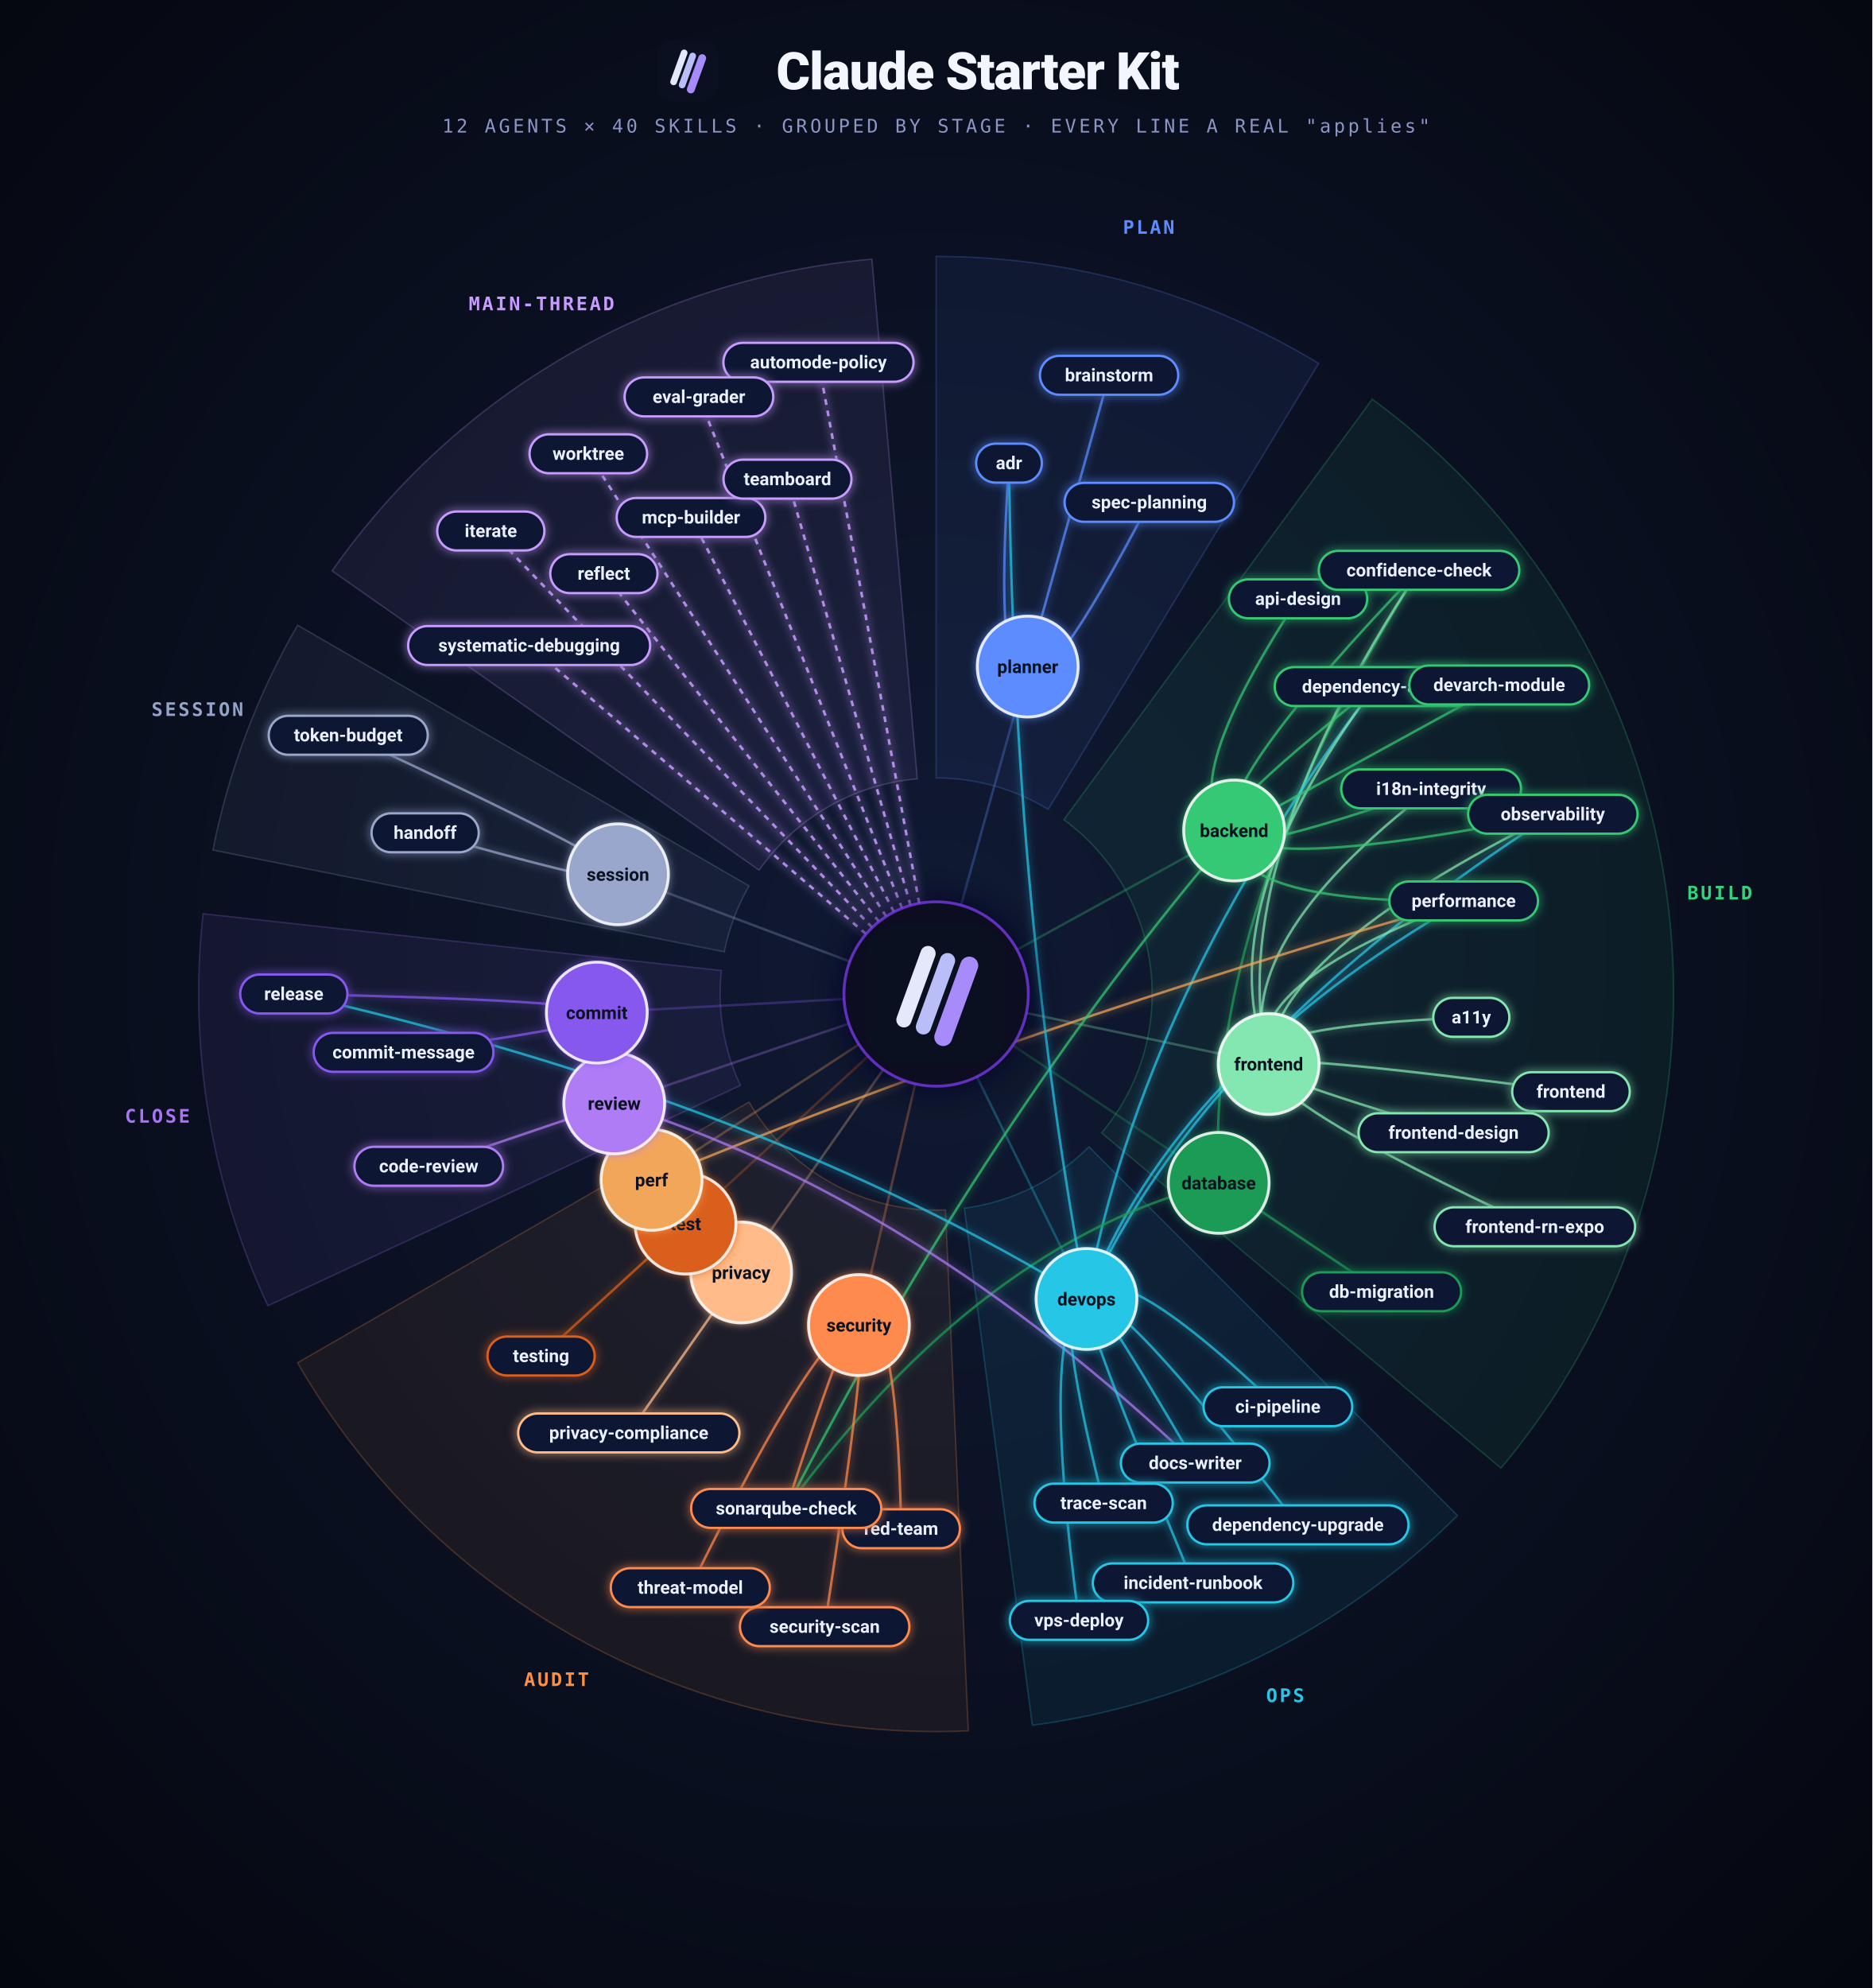
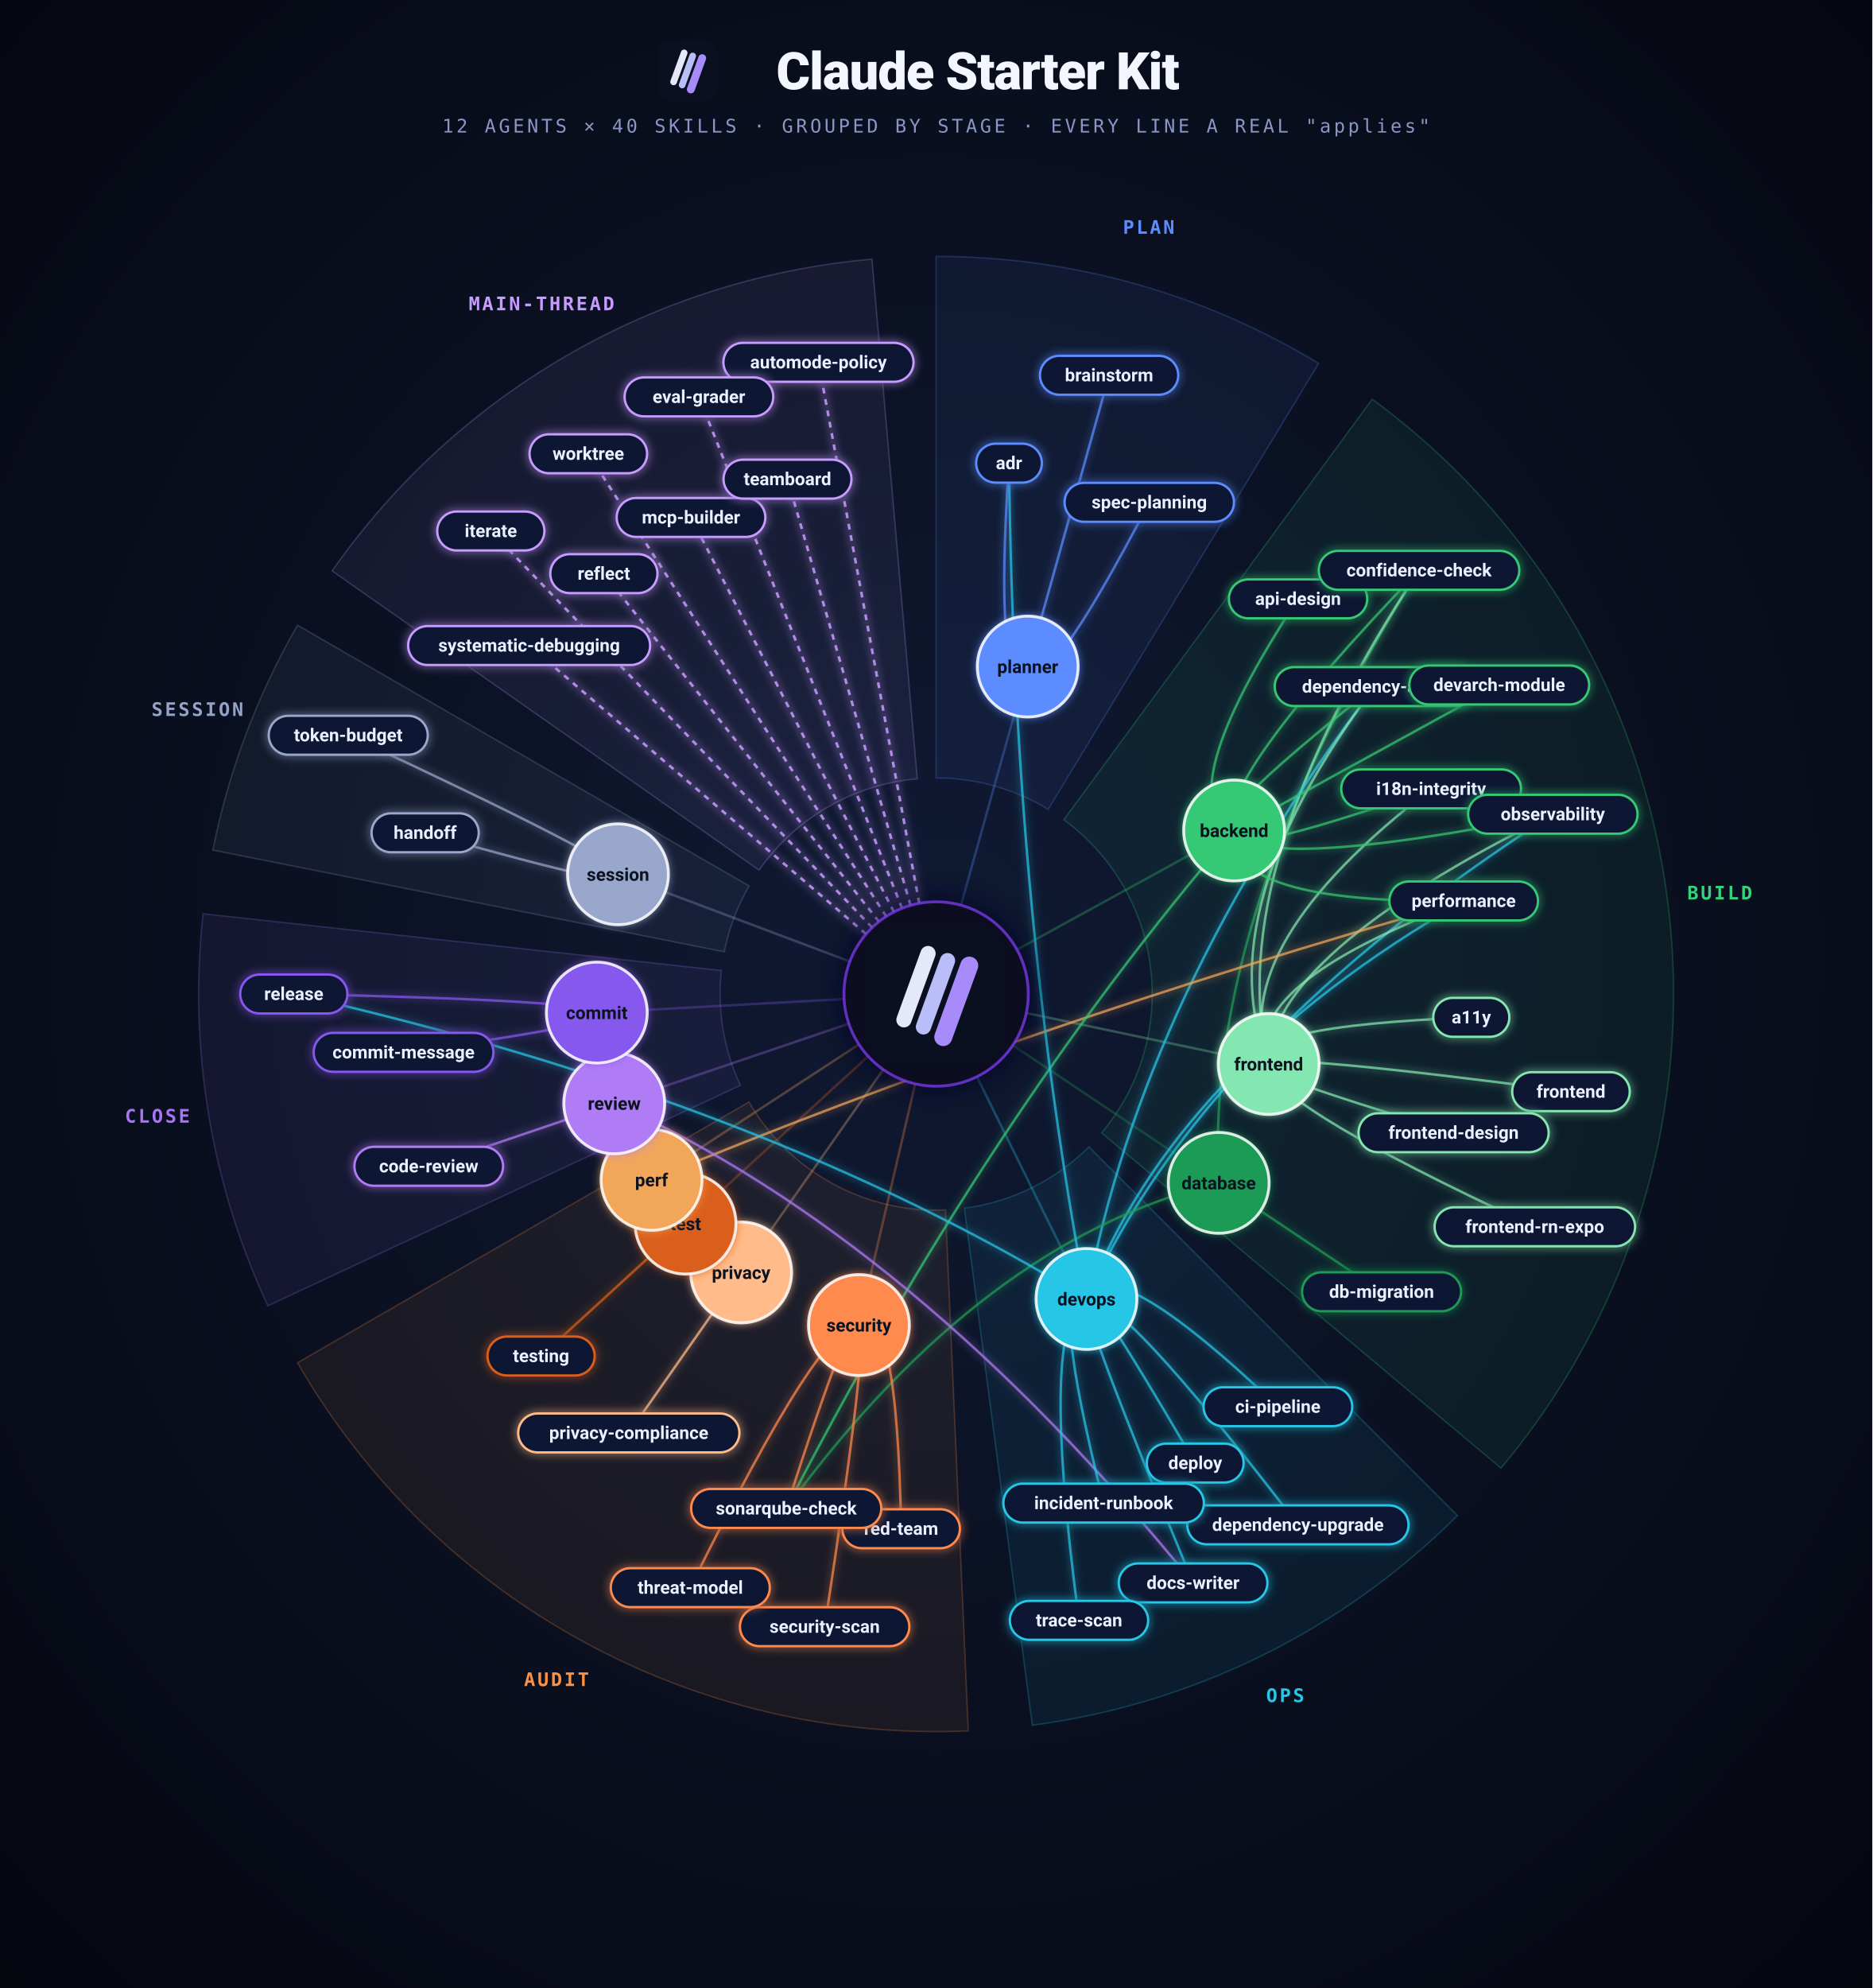
<svg xmlns="http://www.w3.org/2000/svg" viewBox="0 0 1300 1380" font-family="'Segoe UI',system-ui,-apple-system,Roboto,Helvetica,Arial,sans-serif" role="img" aria-label="Claude Starter Kit — agent/skill network">
  <defs>
    <radialGradient id="bg" cx="50%" cy="48%" r="72%">
      <stop offset="0" stop-color="#101a34" />
      <stop offset="1" stop-color="#05070f" />
    </radialGradient>
    <filter id="glow" x="-60%" y="-60%" width="220%" height="220%">
      <feGaussianBlur stdDeviation="3.2" result="b" />
      <feMerge>
        <feMergeNode in="b" />
        <feMergeNode in="SourceGraphic" />
      </feMerge>
    </filter>
    <filter id="eglow" x="-30%" y="-30%" width="160%" height="160%">
      <feGaussianBlur stdDeviation="2.4" />
    </filter>
    <filter id="corehalo" x="-90%" y="-90%" width="280%" height="280%">
      <feGaussianBlur stdDeviation="13" result="b" />
      <feMerge>
        <feMergeNode in="b" />
        <feMergeNode in="SourceGraphic" />
      </feMerge>
    </filter>
  </defs>
  <rect width="1300" height="1380" fill="url(#bg)" />
  <g transform="translate(456.5,28.0) scale(0.21)" aria-hidden="true">
    <rect width="200" height="200" rx="46" fill="#0B1020" />
    <g transform="rotate(20 100 100)">
      <rect x="58" y="38" width="22" height="124" rx="11" fill="#E5E7FB" />
      <rect x="88" y="38" width="22" height="124" rx="11" fill="#B9BEF9" />
      <rect x="118" y="32" width="26" height="136" rx="13" fill="#A78BFA" />
    </g>
  </g>
  <text x="679.0" y="62" text-anchor="middle" font-size="36" font-weight="800" fill="#f3f5ff" letter-spacing="-0.6">Claude Starter Kit</text>
  <text x="650" y="92" text-anchor="middle" font-size="13" fill="#8b96c6" font-family="ui-monospace,Menlo,monospace" letter-spacing="2">12 AGENTS × 40 SKILLS · GROUPED BY STAGE · EVERY LINE A REAL "applies"</text>
  <path d="M650.0,178.0 A512,512 0 0 1 915.6,252.3 L727.8,561.8 A150,150 0 0 0 650.0,540.0 Z" fill="#5b8cff" fill-opacity="0.07" stroke="#5b8cff" stroke-opacity="0.22" stroke-width="1" />
  <text x="797.6" y="162.3" text-anchor="middle" font-size="13" font-weight="800" fill="#5b8cff" font-family="ui-monospace,Menlo,monospace" letter-spacing="1.5">PLAN</text>
  <path d="M952.8,277.1 A512,512 0 0 1 1042.2,1019.1 L764.9,786.4 A150,150 0 0 0 738.7,569.0 Z" fill="#34d17f" fill-opacity="0.07" stroke="#34d17f" stroke-opacity="0.22" stroke-width="1" />
  <text x="1194.1" y="624.4" text-anchor="middle" font-size="13" font-weight="800" fill="#34d17f" font-family="ui-monospace,Menlo,monospace" letter-spacing="1.5">BUILD</text>
  <path d="M1012.0,1052.0 A512,512 0 0 1 716.8,1197.6 L669.6,838.7 A150,150 0 0 0 756.1,796.1 Z" fill="#26c6e6" fill-opacity="0.07" stroke="#26c6e6" stroke-opacity="0.22" stroke-width="1" />
  <text x="892.4" y="1181.5" text-anchor="middle" font-size="13" font-weight="800" fill="#26c6e6" font-family="ui-monospace,Menlo,monospace" letter-spacing="1.5">OPS</text>
  <path d="M672.3,1201.5 A512,512 0 0 1 206.6,946.0 L520.1,765.0 A150,150 0 0 0 656.5,839.9 Z" fill="#ff9040" fill-opacity="0.07" stroke="#ff9040" stroke-opacity="0.22" stroke-width="1" />
  <text x="386.4" y="1170.4" text-anchor="middle" font-size="13" font-weight="800" fill="#ff9040" font-family="ui-monospace,Menlo,monospace" letter-spacing="1.5">AUDIT</text>
  <path d="M186.0,906.4 A512,512 0 0 1 141.0,634.3 L500.9,673.7 A150,150 0 0 0 514.1,753.4 Z" fill="#a874f5" fill-opacity="0.07" stroke="#a874f5" stroke-opacity="0.22" stroke-width="1" />
  <text x="109.3" y="779.3" text-anchor="middle" font-size="13" font-weight="800" fill="#a874f5" font-family="ui-monospace,Menlo,monospace" letter-spacing="1.5">CLOSE</text>
  <path d="M147.8,590.1 A512,512 0 0 1 206.6,434.0 L520.1,615.0 A150,150 0 0 0 502.9,660.7 Z" fill="#94a3c8" fill-opacity="0.07" stroke="#94a3c8" stroke-opacity="0.22" stroke-width="1" />
  <text x="137.1" y="497.0" text-anchor="middle" font-size="13" font-weight="800" fill="#94a3c8" font-family="ui-monospace,Menlo,monospace" letter-spacing="1.5">SESSION</text>
  <path d="M230.6,396.3 A512,512 0 0 1 605.4,179.9 L636.9,540.6 A150,150 0 0 0 527.1,604.0 Z" fill="#c79bff" fill-opacity="0.07" stroke="#c79bff" stroke-opacity="0.22" stroke-width="1" />
  <text x="376.0" y="215.4" text-anchor="middle" font-size="13" font-weight="800" fill="#c79bff" font-family="ui-monospace,Menlo,monospace" letter-spacing="1.5">MAIN-THREAD</text>
  <line x1="650" y1="690" x2="713.6" y2="462.7" stroke="#5b8cff" stroke-opacity="0.30" stroke-width="1.7" />
  <line x1="650" y1="690" x2="856.9" y2="576.5" stroke="#35c874" stroke-opacity="0.30" stroke-width="1.7" />
  <line x1="650" y1="690" x2="880.9" y2="738.6" stroke="#84e6b0" stroke-opacity="0.30" stroke-width="1.7" />
  <line x1="650" y1="690" x2="846.2" y2="821.1" stroke="#1e9b57" stroke-opacity="0.30" stroke-width="1.7" />
  <line x1="650" y1="690" x2="754.4" y2="901.7" stroke="#26c6e6" stroke-opacity="0.30" stroke-width="1.7" />
  <line x1="650" y1="690" x2="596.4" y2="919.8" stroke="#ff8a4d" stroke-opacity="0.30" stroke-width="1.7" />
  <line x1="650" y1="690" x2="514.6" y2="883.3" stroke="#ffbc8a" stroke-opacity="0.30" stroke-width="1.7" />
  <line x1="650" y1="690" x2="476.0" y2="849.4" stroke="#db5f1c" stroke-opacity="0.30" stroke-width="1.7" />
  <line x1="650" y1="690" x2="452.4" y2="819.0" stroke="#f2a65a" stroke-opacity="0.30" stroke-width="1.7" />
  <line x1="650" y1="690" x2="426.5" y2="765.9" stroke="#b07cf6" stroke-opacity="0.30" stroke-width="1.7" />
  <line x1="650" y1="690" x2="414.4" y2="702.9" stroke="#8659ee" stroke-opacity="0.30" stroke-width="1.7" />
  <line x1="650" y1="690" x2="429.1" y2="606.9" stroke="#9aa7cc" stroke-opacity="0.30" stroke-width="1.7" />
  <path d="M856.9,576.5 Q810.4,554.3 901.3,415.7" fill="none" stroke="#35c874" stroke-opacity="0.20" stroke-width="5" filter="url(#eglow)" />
  <path d="M856.9,576.5 Q810.4,554.3 901.3,415.7" fill="none" stroke="#35c874" stroke-opacity="0.72" stroke-width="1.7" />
  <path d="M856.9,576.5 Q839.8,547.3 985.3,395.9" fill="none" stroke="#35c874" stroke-opacity="0.20" stroke-width="5" filter="url(#eglow)" />
  <path d="M856.9,576.5 Q839.8,547.3 985.3,395.9" fill="none" stroke="#35c874" stroke-opacity="0.72" stroke-width="1.7" />
  <path d="M846.2,821.1 Q836.0,633.0 985.3,395.9" fill="none" stroke="#1e9b57" stroke-opacity="0.20" stroke-width="5" filter="url(#eglow)" />
  <path d="M846.2,821.1 Q836.0,633.0 985.3,395.9" fill="none" stroke="#1e9b57" stroke-opacity="0.72" stroke-width="1.7" />
  <path d="M880.9,738.6 Q848.2,604.1 985.3,395.9" fill="none" stroke="#84e6b0" stroke-opacity="0.20" stroke-width="5" filter="url(#eglow)" />
  <path d="M880.9,738.6 Q848.2,604.1 985.3,395.9" fill="none" stroke="#84e6b0" stroke-opacity="0.72" stroke-width="1.7" />
  <path d="M856.9,576.5 Q829.1,575.6 954.7,476.6" fill="none" stroke="#35c874" stroke-opacity="0.20" stroke-width="5" filter="url(#eglow)" />
  <path d="M856.9,576.5 Q829.1,575.6 954.7,476.6" fill="none" stroke="#35c874" stroke-opacity="0.72" stroke-width="1.7" />
  <path d="M754.4,901.7 Q793.2,689.4 954.7,476.6" fill="none" stroke="#26c6e6" stroke-opacity="0.20" stroke-width="5" filter="url(#eglow)" />
  <path d="M754.4,901.7 Q793.2,689.4 954.7,476.6" fill="none" stroke="#26c6e6" stroke-opacity="0.72" stroke-width="1.7" />
  <path d="M880.9,738.6 Q837.5,632.3 954.7,476.6" fill="none" stroke="#84e6b0" stroke-opacity="0.20" stroke-width="5" filter="url(#eglow)" />
  <path d="M880.9,738.6 Q837.5,632.3 954.7,476.6" fill="none" stroke="#84e6b0" stroke-opacity="0.72" stroke-width="1.7" />
  <path d="M856.9,576.5 Q859.3,575.2 1041.0,475.5" fill="none" stroke="#35c874" stroke-opacity="0.20" stroke-width="5" filter="url(#eglow)" />
  <path d="M856.9,576.5 Q859.3,575.2 1041.0,475.5" fill="none" stroke="#35c874" stroke-opacity="0.72" stroke-width="1.7" />
  <path d="M856.9,576.5 Q842.7,600.4 993.7,547.6" fill="none" stroke="#35c874" stroke-opacity="0.20" stroke-width="5" filter="url(#eglow)" />
  <path d="M856.9,576.5 Q842.7,600.4 993.7,547.6" fill="none" stroke="#35c874" stroke-opacity="0.72" stroke-width="1.7" />
  <path d="M880.9,738.6 Q851.1,657.2 993.7,547.6" fill="none" stroke="#84e6b0" stroke-opacity="0.20" stroke-width="5" filter="url(#eglow)" />
  <path d="M880.9,738.6 Q851.1,657.2 993.7,547.6" fill="none" stroke="#84e6b0" stroke-opacity="0.72" stroke-width="1.7" />
  <path d="M856.9,576.5 Q872.3,606.6 1078.2,565.2" fill="none" stroke="#35c874" stroke-opacity="0.20" stroke-width="5" filter="url(#eglow)" />
  <path d="M856.9,576.5 Q872.3,606.6 1078.2,565.2" fill="none" stroke="#35c874" stroke-opacity="0.72" stroke-width="1.7" />
  <path d="M754.4,901.7 Q836.4,720.4 1078.2,565.2" fill="none" stroke="#26c6e6" stroke-opacity="0.20" stroke-width="5" filter="url(#eglow)" />
  <path d="M754.4,901.7 Q836.4,720.4 1078.2,565.2" fill="none" stroke="#26c6e6" stroke-opacity="0.72" stroke-width="1.7" />
  <path d="M880.9,738.6 Q880.7,663.3 1078.2,565.2" fill="none" stroke="#84e6b0" stroke-opacity="0.20" stroke-width="5" filter="url(#eglow)" />
  <path d="M880.9,738.6 Q880.7,663.3 1078.2,565.2" fill="none" stroke="#84e6b0" stroke-opacity="0.72" stroke-width="1.7" />
  <path d="M856.9,576.5 Q850.6,627.7 1016.3,625.4" fill="none" stroke="#35c874" stroke-opacity="0.20" stroke-width="5" filter="url(#eglow)" />
  <path d="M856.9,576.5 Q850.6,627.7 1016.3,625.4" fill="none" stroke="#35c874" stroke-opacity="0.72" stroke-width="1.7" />
  <path d="M754.4,901.7 Q814.8,741.5 1016.3,625.4" fill="none" stroke="#26c6e6" stroke-opacity="0.20" stroke-width="5" filter="url(#eglow)" />
  <path d="M754.4,901.7 Q814.8,741.5 1016.3,625.4" fill="none" stroke="#26c6e6" stroke-opacity="0.72" stroke-width="1.7" />
  <path d="M880.9,738.6 Q859.1,684.4 1016.3,625.4" fill="none" stroke="#84e6b0" stroke-opacity="0.20" stroke-width="5" filter="url(#eglow)" />
  <path d="M880.9,738.6 Q859.1,684.4 1016.3,625.4" fill="none" stroke="#84e6b0" stroke-opacity="0.72" stroke-width="1.7" />
  <path d="M452.4,819.0 Q709.0,712.5 1016.3,625.4" fill="none" stroke="#f2a65a" stroke-opacity="0.20" stroke-width="5" filter="url(#eglow)" />
  <path d="M452.4,819.0 Q709.0,712.5 1016.3,625.4" fill="none" stroke="#f2a65a" stroke-opacity="0.72" stroke-width="1.7" />
  <path d="M856.9,576.5 Q686.0,775.3 545.9,1047.1" fill="none" stroke="#35c874" stroke-opacity="0.20" stroke-width="5" filter="url(#eglow)" />
  <path d="M856.9,576.5 Q686.0,775.3 545.9,1047.1" fill="none" stroke="#35c874" stroke-opacity="0.72" stroke-width="1.7" />
  <path d="M846.2,821.1 Q682.2,860.9 545.9,1047.1" fill="none" stroke="#1e9b57" stroke-opacity="0.20" stroke-width="5" filter="url(#eglow)" />
  <path d="M846.2,821.1 Q682.2,860.9 545.9,1047.1" fill="none" stroke="#1e9b57" stroke-opacity="0.72" stroke-width="1.7" />
  <path d="M596.4,919.8 Q594.8,895.4 545.9,1047.1" fill="none" stroke="#ff8a4d" stroke-opacity="0.20" stroke-width="5" filter="url(#eglow)" />
  <path d="M596.4,919.8 Q594.8,895.4 545.9,1047.1" fill="none" stroke="#ff8a4d" stroke-opacity="0.72" stroke-width="1.7" />
  <path d="M414.4,702.9 Q438.1,708.7 280.2,730.5" fill="none" stroke="#8659ee" stroke-opacity="0.20" stroke-width="5" filter="url(#eglow)" />
  <path d="M414.4,702.9 Q438.1,708.7 280.2,730.5" fill="none" stroke="#8659ee" stroke-opacity="0.72" stroke-width="1.7" />
  <path d="M414.4,702.9 Q411.4,694.5 204.0,690.0" fill="none" stroke="#8659ee" stroke-opacity="0.20" stroke-width="5" filter="url(#eglow)" />
  <path d="M414.4,702.9 Q411.4,694.5 204.0,690.0" fill="none" stroke="#8659ee" stroke-opacity="0.72" stroke-width="1.7" />
  <path d="M754.4,901.7 Q530.4,764.1 204.0,690.0" fill="none" stroke="#26c6e6" stroke-opacity="0.20" stroke-width="5" filter="url(#eglow)" />
  <path d="M754.4,901.7 Q530.4,764.1 204.0,690.0" fill="none" stroke="#26c6e6" stroke-opacity="0.72" stroke-width="1.7" />
  <path d="M846.2,821.1 Q826.9,808.2 959.3,896.7" fill="none" stroke="#1e9b57" stroke-opacity="0.20" stroke-width="5" filter="url(#eglow)" />
  <path d="M846.2,821.1 Q826.9,808.2 959.3,896.7" fill="none" stroke="#1e9b57" stroke-opacity="0.72" stroke-width="1.7" />
  <path d="M754.4,901.7 Q704.2,635.1 700.6,321.5" fill="none" stroke="#26c6e6" stroke-opacity="0.20" stroke-width="5" filter="url(#eglow)" />
  <path d="M754.4,901.7 Q704.2,635.1 700.6,321.5" fill="none" stroke="#26c6e6" stroke-opacity="0.72" stroke-width="1.7" />
  <path d="M713.6,462.7 Q689.9,481.5 700.6,321.5" fill="none" stroke="#5b8cff" stroke-opacity="0.20" stroke-width="5" filter="url(#eglow)" />
  <path d="M713.6,462.7 Q689.9,481.5 700.6,321.5" fill="none" stroke="#5b8cff" stroke-opacity="0.72" stroke-width="1.7" />
  <path d="M754.4,901.7 Q769.6,864.3 887.3,976.5" fill="none" stroke="#26c6e6" stroke-opacity="0.20" stroke-width="5" filter="url(#eglow)" />
  <path d="M754.4,901.7 Q769.6,864.3 887.3,976.5" fill="none" stroke="#26c6e6" stroke-opacity="0.72" stroke-width="1.7" />
  <path d="M754.4,901.7 Q774.5,893.1 901.2,1058.5" fill="none" stroke="#26c6e6" stroke-opacity="0.20" stroke-width="5" filter="url(#eglow)" />
  <path d="M754.4,901.7 Q774.5,893.1 901.2,1058.5" fill="none" stroke="#26c6e6" stroke-opacity="0.72" stroke-width="1.7" />
-   <path d="M754.4,901.7 Q749.5,878.0 829.9,1015.6" fill="none" stroke="#26c6e6" stroke-opacity="0.20" stroke-width="5" filter="url(#eglow)" />
-   <path d="M754.4,901.7 Q749.5,878.0 829.9,1015.6" fill="none" stroke="#26c6e6" stroke-opacity="0.72" stroke-width="1.7" />
-   <path d="M426.5,765.9 Q634.8,830.5 829.9,1015.6" fill="none" stroke="#b07cf6" stroke-opacity="0.20" stroke-width="5" filter="url(#eglow)" />
-   <path d="M426.5,765.9 Q634.8,830.5 829.9,1015.6" fill="none" stroke="#b07cf6" stroke-opacity="0.72" stroke-width="1.7" />
  <path d="M754.4,901.7 Q749.0,907.2 828.4,1098.8" fill="none" stroke="#26c6e6" stroke-opacity="0.20" stroke-width="5" filter="url(#eglow)" />
  <path d="M754.4,901.7 Q749.0,907.2 828.4,1098.8" fill="none" stroke="#26c6e6" stroke-opacity="0.72" stroke-width="1.7" />
+   <path d="M426.5,765.9 Q634.2,859.6 828.4,1098.8" fill="none" stroke="#b07cf6" stroke-opacity="0.20" stroke-width="5" filter="url(#eglow)" />
+   <path d="M426.5,765.9 Q634.2,859.6 828.4,1098.8" fill="none" stroke="#b07cf6" stroke-opacity="0.72" stroke-width="1.7" />
  <path d="M754.4,901.7 Q727.2,887.8 766.3,1043.4" fill="none" stroke="#26c6e6" stroke-opacity="0.20" stroke-width="5" filter="url(#eglow)" />
  <path d="M754.4,901.7 Q727.2,887.8 766.3,1043.4" fill="none" stroke="#26c6e6" stroke-opacity="0.72" stroke-width="1.7" />
  <path d="M754.4,901.7 Q721.3,916.3 749.2,1124.8" fill="none" stroke="#26c6e6" stroke-opacity="0.20" stroke-width="5" filter="url(#eglow)" />
  <path d="M754.4,901.7 Q721.3,916.3 749.2,1124.8" fill="none" stroke="#26c6e6" stroke-opacity="0.72" stroke-width="1.7" />
+   <path d="M754.4,901.7 Q749.5,878.0 829.9,1015.6" fill="none" stroke="#26c6e6" stroke-opacity="0.20" stroke-width="5" filter="url(#eglow)" />
+   <path d="M754.4,901.7 Q749.5,878.0 829.9,1015.6" fill="none" stroke="#26c6e6" stroke-opacity="0.72" stroke-width="1.7" />
  <path d="M880.9,738.6 Q860.9,712.7 1021.6,706.2" fill="none" stroke="#84e6b0" stroke-opacity="0.20" stroke-width="5" filter="url(#eglow)" />
  <path d="M880.9,738.6 Q860.9,712.7 1021.6,706.2" fill="none" stroke="#84e6b0" stroke-opacity="0.72" stroke-width="1.7" />
  <path d="M880.9,738.6 Q885.1,730.7 1090.8,757.8" fill="none" stroke="#84e6b0" stroke-opacity="0.20" stroke-width="5" filter="url(#eglow)" />
  <path d="M880.9,738.6 Q885.1,730.7 1090.8,757.8" fill="none" stroke="#84e6b0" stroke-opacity="0.72" stroke-width="1.7" />
  <path d="M880.9,738.6 Q856.6,740.7 1009.3,786.3" fill="none" stroke="#84e6b0" stroke-opacity="0.20" stroke-width="5" filter="url(#eglow)" />
  <path d="M880.9,738.6 Q856.6,740.7 1009.3,786.3" fill="none" stroke="#84e6b0" stroke-opacity="0.72" stroke-width="1.7" />
  <path d="M880.9,738.6 Q876.3,763.6 1065.7,851.6" fill="none" stroke="#84e6b0" stroke-opacity="0.20" stroke-width="5" filter="url(#eglow)" />
  <path d="M880.9,738.6 Q876.3,763.6 1065.7,851.6" fill="none" stroke="#84e6b0" stroke-opacity="0.72" stroke-width="1.7" />
  <path d="M713.6,462.7 Q714.3,460.1 770.1,260.5" fill="none" stroke="#5b8cff" stroke-opacity="0.20" stroke-width="5" filter="url(#eglow)" />
  <path d="M713.6,462.7 Q714.3,460.1 770.1,260.5" fill="none" stroke="#5b8cff" stroke-opacity="0.72" stroke-width="1.7" />
  <path d="M713.6,462.7 Q724.0,491.0 798.0,348.7" fill="none" stroke="#5b8cff" stroke-opacity="0.20" stroke-width="5" filter="url(#eglow)" />
  <path d="M713.6,462.7 Q724.0,491.0 798.0,348.7" fill="none" stroke="#5b8cff" stroke-opacity="0.72" stroke-width="1.7" />
  <path d="M514.6,883.3 Q527.9,864.3 436.6,994.7" fill="none" stroke="#ffbc8a" stroke-opacity="0.20" stroke-width="5" filter="url(#eglow)" />
  <path d="M514.6,883.3 Q527.9,864.3 436.6,994.7" fill="none" stroke="#ffbc8a" stroke-opacity="0.72" stroke-width="1.7" />
  <path d="M426.5,765.9 Q448.5,758.4 297.7,809.6" fill="none" stroke="#b07cf6" stroke-opacity="0.20" stroke-width="5" filter="url(#eglow)" />
  <path d="M426.5,765.9 Q448.5,758.4 297.7,809.6" fill="none" stroke="#b07cf6" stroke-opacity="0.72" stroke-width="1.7" />
  <path d="M596.4,919.8 Q622.7,900.4 625.7,1061.2" fill="none" stroke="#ff8a4d" stroke-opacity="0.20" stroke-width="5" filter="url(#eglow)" />
  <path d="M596.4,919.8 Q622.7,900.4 625.7,1061.2" fill="none" stroke="#ff8a4d" stroke-opacity="0.72" stroke-width="1.7" />
  <path d="M596.4,919.8 Q604.1,924.2 572.6,1129.2" fill="none" stroke="#ff8a4d" stroke-opacity="0.20" stroke-width="5" filter="url(#eglow)" />
  <path d="M596.4,919.8 Q604.1,924.2 572.6,1129.2" fill="none" stroke="#ff8a4d" stroke-opacity="0.72" stroke-width="1.7" />
  <path d="M596.4,919.8 Q571.5,914.7 479.3,1102.1" fill="none" stroke="#ff8a4d" stroke-opacity="0.20" stroke-width="5" filter="url(#eglow)" />
  <path d="M596.4,919.8 Q571.5,914.7 479.3,1102.1" fill="none" stroke="#ff8a4d" stroke-opacity="0.72" stroke-width="1.7" />
  <path d="M429.1,606.9 Q448.5,621.8 295.2,578.1" fill="none" stroke="#9aa7cc" stroke-opacity="0.20" stroke-width="5" filter="url(#eglow)" />
  <path d="M429.1,606.9 Q448.5,621.8 295.2,578.1" fill="none" stroke="#9aa7cc" stroke-opacity="0.72" stroke-width="1.7" />
  <path d="M429.1,606.9 Q429.8,598.0 241.8,510.4" fill="none" stroke="#9aa7cc" stroke-opacity="0.20" stroke-width="5" filter="url(#eglow)" />
  <path d="M429.1,606.9 Q429.8,598.0 241.8,510.4" fill="none" stroke="#9aa7cc" stroke-opacity="0.72" stroke-width="1.7" />
  <path d="M476.0,849.4 Q493.1,833.8 375.7,941.3" fill="none" stroke="#db5f1c" stroke-opacity="0.20" stroke-width="5" filter="url(#eglow)" />
  <path d="M476.0,849.4 Q493.1,833.8 375.7,941.3" fill="none" stroke="#db5f1c" stroke-opacity="0.72" stroke-width="1.7" />
  <path d="M650.0,690.0 Q551.1,605.3 367.4,448.1" fill="none" stroke="#c79bff" stroke-opacity="0.22" stroke-width="5" filter="url(#eglow)" />
  <path d="M650.0,690.0 Q551.1,605.3 367.4,448.1" fill="none" stroke="#c79bff" stroke-opacity="0.85" stroke-width="1.8" stroke-dasharray="4 4" />
  <path d="M650.0,690.0 Q541.8,577.5 340.8,368.6" fill="none" stroke="#c79bff" stroke-opacity="0.22" stroke-width="5" filter="url(#eglow)" />
  <path d="M650.0,690.0 Q541.8,577.5 340.8,368.6" fill="none" stroke="#c79bff" stroke-opacity="0.85" stroke-width="1.8" stroke-dasharray="4 4" />
  <path d="M650.0,690.0 Q569.2,587.9 419.3,398.2" fill="none" stroke="#c79bff" stroke-opacity="0.22" stroke-width="5" filter="url(#eglow)" />
  <path d="M650.0,690.0 Q569.2,587.9 419.3,398.2" fill="none" stroke="#c79bff" stroke-opacity="0.85" stroke-width="1.8" stroke-dasharray="4 4" />
  <path d="M650.0,690.0 Q565.5,558.8 408.5,315.0" fill="none" stroke="#c79bff" stroke-opacity="0.22" stroke-width="5" filter="url(#eglow)" />
  <path d="M650.0,690.0 Q565.5,558.8 408.5,315.0" fill="none" stroke="#c79bff" stroke-opacity="0.85" stroke-width="1.8" stroke-dasharray="4 4" />
  <path d="M650.0,690.0 Q590.4,574.2 479.8,359.2" fill="none" stroke="#c79bff" stroke-opacity="0.22" stroke-width="5" filter="url(#eglow)" />
  <path d="M650.0,690.0 Q590.4,574.2 479.8,359.2" fill="none" stroke="#c79bff" stroke-opacity="0.85" stroke-width="1.8" stroke-dasharray="4 4" />
  <path d="M650.0,690.0 Q592.4,544.9 485.3,275.5" fill="none" stroke="#c79bff" stroke-opacity="0.22" stroke-width="5" filter="url(#eglow)" />
  <path d="M650.0,690.0 Q592.4,544.9 485.3,275.5" fill="none" stroke="#c79bff" stroke-opacity="0.85" stroke-width="1.8" stroke-dasharray="4 4" />
  <path d="M650.0,690.0 Q613.9,564.9 546.8,332.6" fill="none" stroke="#c79bff" stroke-opacity="0.22" stroke-width="5" filter="url(#eglow)" />
  <path d="M650.0,690.0 Q613.9,564.9 546.8,332.6" fill="none" stroke="#c79bff" stroke-opacity="0.85" stroke-width="1.8" stroke-dasharray="4 4" />
  <path d="M650.0,690.0 Q621.4,536.5 568.3,251.5" fill="none" stroke="#c79bff" stroke-opacity="0.22" stroke-width="5" filter="url(#eglow)" />
  <path d="M650.0,690.0 Q621.4,536.5 568.3,251.5" fill="none" stroke="#c79bff" stroke-opacity="0.85" stroke-width="1.8" stroke-dasharray="4 4" />
  <rect x="995.2" y="692.7" width="52.8" height="27" rx="13.5" fill="#0f1830" stroke="#84e6b0" stroke-width="1.6" filter="url(#glow)" />
  <text x="1021.6" y="710.4" text-anchor="middle" font-size="12.5" font-weight="600" fill="#eaf0ff">a11y</text>
  <rect x="677.8" y="308.0" width="45.6" height="27" rx="13.5" fill="#0f1830" stroke="#5b8cff" stroke-width="1.6" filter="url(#glow)" />
  <text x="700.6" y="325.7" text-anchor="middle" font-size="12.5" font-weight="600" fill="#eaf0ff">adr</text>
  <rect x="853.3" y="402.2" width="96.0" height="27" rx="13.5" fill="#0f1830" stroke="#35c874" stroke-width="1.6" filter="url(#glow)" />
  <text x="901.3" y="419.9" text-anchor="middle" font-size="12.5" font-weight="600" fill="#eaf0ff">api-design</text>
  <rect x="502.3" y="238.0" width="132.0" height="27" rx="13.5" fill="#0f1830" stroke="#c79bff" stroke-width="1.6" filter="url(#glow)" />
  <text x="568.3" y="255.7" text-anchor="middle" font-size="12.5" font-weight="600" fill="#eaf0ff">automode-policy</text>
  <rect x="722.1" y="247.0" width="96.0" height="27" rx="13.5" fill="#0f1830" stroke="#5b8cff" stroke-width="1.6" filter="url(#glow)" />
  <text x="770.1" y="264.7" text-anchor="middle" font-size="12.5" font-weight="600" fill="#eaf0ff">brainstorm</text>
  <rect x="835.7" y="963.0" width="103.2" height="27" rx="13.5" fill="#0f1830" stroke="#26c6e6" stroke-width="1.6" filter="url(#glow)" />
  <text x="887.3" y="980.7" text-anchor="middle" font-size="12.5" font-weight="600" fill="#eaf0ff">ci-pipeline</text>
  <rect x="246.1" y="796.1" width="103.2" height="27" rx="13.5" fill="#0f1830" stroke="#b07cf6" stroke-width="1.6" filter="url(#glow)" />
  <text x="297.7" y="813.8" text-anchor="middle" font-size="12.5" font-weight="600" fill="#eaf0ff">code-review</text>
  <rect x="217.8" y="717.0" width="124.8" height="27" rx="13.5" fill="#0f1830" stroke="#8659ee" stroke-width="1.6" filter="url(#glow)" />
  <text x="280.2" y="734.7" text-anchor="middle" font-size="12.5" font-weight="600" fill="#eaf0ff">commit-message</text>
  <rect x="915.7" y="382.4" width="139.2" height="27" rx="13.5" fill="#0f1830" stroke="#35c874" stroke-width="1.6" filter="url(#glow)" />
  <text x="985.3" y="400.1" text-anchor="middle" font-size="12.5" font-weight="600" fill="#eaf0ff">confidence-check</text>
  <rect x="904.1" y="883.2" width="110.4" height="27" rx="13.5" fill="#0f1830" stroke="#1e9b57" stroke-width="1.6" filter="url(#glow)" />
  <text x="959.3" y="900.9" text-anchor="middle" font-size="12.5" font-weight="600" fill="#eaf0ff">db-migration</text>
  <rect x="885.1" y="463.1" width="139.2" height="27" rx="13.5" fill="#0f1830" stroke="#35c874" stroke-width="1.6" filter="url(#glow)" />
  <text x="954.7" y="480.8" text-anchor="middle" font-size="12.5" font-weight="600" fill="#eaf0ff">dependency-audit</text>
  <rect x="824.4" y="1045.0" width="153.6" height="27" rx="13.5" fill="#0f1830" stroke="#26c6e6" stroke-width="1.6" filter="url(#glow)" />
  <text x="901.2" y="1062.7" text-anchor="middle" font-size="12.5" font-weight="600" fill="#eaf0ff">dependency-upgrade</text>
+   <rect x="796.3" y="1002.1" width="67.2" height="27" rx="13.5" fill="#0f1830" stroke="#26c6e6" stroke-width="1.6" filter="url(#glow)" />
+   <text x="829.9" y="1019.8" text-anchor="middle" font-size="12.5" font-weight="600" fill="#eaf0ff">deploy</text>
  <rect x="978.6" y="462.0" width="124.8" height="27" rx="13.5" fill="#0f1830" stroke="#35c874" stroke-width="1.6" filter="url(#glow)" />
  <text x="1041.0" y="479.7" text-anchor="middle" font-size="12.5" font-weight="600" fill="#eaf0ff">devarch-module</text>
-   <rect x="778.3" y="1002.1" width="103.2" height="27" rx="13.5" fill="#0f1830" stroke="#26c6e6" stroke-width="1.6" filter="url(#glow)" />
-   <text x="829.9" y="1019.8" text-anchor="middle" font-size="12.5" font-weight="600" fill="#eaf0ff">docs-writer</text>
+   <rect x="776.8" y="1085.3" width="103.2" height="27" rx="13.5" fill="#0f1830" stroke="#26c6e6" stroke-width="1.6" filter="url(#glow)" />
+   <text x="828.4" y="1103.0" text-anchor="middle" font-size="12.5" font-weight="600" fill="#eaf0ff">docs-writer</text>
  <rect x="433.7" y="262.0" width="103.2" height="27" rx="13.5" fill="#0f1830" stroke="#c79bff" stroke-width="1.6" filter="url(#glow)" />
  <text x="485.3" y="279.7" text-anchor="middle" font-size="12.5" font-weight="600" fill="#eaf0ff">eval-grader</text>
  <rect x="1050.0" y="744.3" width="81.6" height="27" rx="13.5" fill="#0f1830" stroke="#84e6b0" stroke-width="1.6" filter="url(#glow)" />
  <text x="1090.8" y="762.0" text-anchor="middle" font-size="12.5" font-weight="600" fill="#eaf0ff">frontend</text>
  <rect x="943.3" y="772.8" width="132.0" height="27" rx="13.5" fill="#0f1830" stroke="#84e6b0" stroke-width="1.6" filter="url(#glow)" />
  <text x="1009.3" y="790.5" text-anchor="middle" font-size="12.5" font-weight="600" fill="#eaf0ff">frontend-design</text>
  <rect x="996.1" y="838.1" width="139.2" height="27" rx="13.5" fill="#0f1830" stroke="#84e6b0" stroke-width="1.6" filter="url(#glow)" />
  <text x="1065.7" y="855.8" text-anchor="middle" font-size="12.5" font-weight="600" fill="#eaf0ff">frontend-rn-expo</text>
  <rect x="258.0" y="564.6" width="74.4" height="27" rx="13.5" fill="#0f1830" stroke="#9aa7cc" stroke-width="1.6" filter="url(#glow)" />
  <text x="295.2" y="582.3" text-anchor="middle" font-size="12.5" font-weight="600" fill="#eaf0ff">handoff</text>
  <rect x="931.3" y="534.1" width="124.8" height="27" rx="13.5" fill="#0f1830" stroke="#35c874" stroke-width="1.6" filter="url(#glow)" />
  <text x="993.7" y="551.8" text-anchor="middle" font-size="12.5" font-weight="600" fill="#eaf0ff">i18n-integrity</text>
-   <rect x="758.8" y="1085.3" width="139.2" height="27" rx="13.5" fill="#0f1830" stroke="#26c6e6" stroke-width="1.6" filter="url(#glow)" />
-   <text x="828.4" y="1103.0" text-anchor="middle" font-size="12.5" font-weight="600" fill="#eaf0ff">incident-runbook</text>
+   <rect x="696.7" y="1029.9" width="139.2" height="27" rx="13.5" fill="#0f1830" stroke="#26c6e6" stroke-width="1.6" filter="url(#glow)" />
+   <text x="766.3" y="1047.6" text-anchor="middle" font-size="12.5" font-weight="600" fill="#eaf0ff">incident-runbook</text>
  <rect x="303.6" y="355.1" width="74.4" height="27" rx="13.5" fill="#0f1830" stroke="#c79bff" stroke-width="1.6" filter="url(#glow)" />
  <text x="340.8" y="372.8" text-anchor="middle" font-size="12.5" font-weight="600" fill="#eaf0ff">iterate</text>
  <rect x="428.2" y="345.7" width="103.2" height="27" rx="13.5" fill="#0f1830" stroke="#c79bff" stroke-width="1.6" filter="url(#glow)" />
  <text x="479.8" y="363.4" text-anchor="middle" font-size="12.5" font-weight="600" fill="#eaf0ff">mcp-builder</text>
  <rect x="1019.4" y="551.7" width="117.6" height="27" rx="13.5" fill="#0f1830" stroke="#35c874" stroke-width="1.6" filter="url(#glow)" />
  <text x="1078.2" y="569.4" text-anchor="middle" font-size="12.5" font-weight="600" fill="#eaf0ff">observability</text>
  <rect x="964.7" y="611.9" width="103.2" height="27" rx="13.5" fill="#0f1830" stroke="#35c874" stroke-width="1.6" filter="url(#glow)" />
  <text x="1016.3" y="629.6" text-anchor="middle" font-size="12.5" font-weight="600" fill="#eaf0ff">performance</text>
  <rect x="359.8" y="981.2" width="153.6" height="27" rx="13.5" fill="#0f1830" stroke="#ffbc8a" stroke-width="1.6" filter="url(#glow)" />
  <text x="436.6" y="998.9" text-anchor="middle" font-size="12.5" font-weight="600" fill="#eaf0ff">privacy-compliance</text>
  <rect x="584.9" y="1047.7" width="81.6" height="27" rx="13.5" fill="#0f1830" stroke="#ff8a4d" stroke-width="1.6" filter="url(#glow)" />
  <text x="625.7" y="1065.4" text-anchor="middle" font-size="12.5" font-weight="600" fill="#eaf0ff">red-team</text>
  <rect x="382.1" y="384.7" width="74.4" height="27" rx="13.5" fill="#0f1830" stroke="#c79bff" stroke-width="1.6" filter="url(#glow)" />
  <text x="419.3" y="402.4" text-anchor="middle" font-size="12.5" font-weight="600" fill="#eaf0ff">reflect</text>
  <rect x="166.8" y="676.5" width="74.4" height="27" rx="13.5" fill="#0f1830" stroke="#8659ee" stroke-width="1.6" filter="url(#glow)" />
  <text x="204.0" y="694.2" text-anchor="middle" font-size="12.5" font-weight="600" fill="#eaf0ff">release</text>
  <rect x="513.8" y="1115.7" width="117.6" height="27" rx="13.5" fill="#0f1830" stroke="#ff8a4d" stroke-width="1.6" filter="url(#glow)" />
  <text x="572.6" y="1133.4" text-anchor="middle" font-size="12.5" font-weight="600" fill="#eaf0ff">security-scan</text>
  <rect x="479.9" y="1033.6" width="132.0" height="27" rx="13.5" fill="#0f1830" stroke="#ff8a4d" stroke-width="1.6" filter="url(#glow)" />
  <text x="545.9" y="1051.3" text-anchor="middle" font-size="12.5" font-weight="600" fill="#eaf0ff">sonarqube-check</text>
  <rect x="739.2" y="335.2" width="117.6" height="27" rx="13.5" fill="#0f1830" stroke="#5b8cff" stroke-width="1.6" filter="url(#glow)" />
  <text x="798.0" y="352.9" text-anchor="middle" font-size="12.5" font-weight="600" fill="#eaf0ff">spec-planning</text>
  <rect x="283.4" y="434.6" width="168.0" height="27" rx="13.5" fill="#0f1830" stroke="#c79bff" stroke-width="1.6" filter="url(#glow)" />
  <text x="367.4" y="452.3" text-anchor="middle" font-size="12.5" font-weight="600" fill="#eaf0ff">systematic-debugging</text>
  <rect x="502.4" y="319.1" width="88.8" height="27" rx="13.5" fill="#0f1830" stroke="#c79bff" stroke-width="1.6" filter="url(#glow)" />
  <text x="546.8" y="336.8" text-anchor="middle" font-size="12.5" font-weight="600" fill="#eaf0ff">teamboard</text>
  <rect x="338.5" y="927.8" width="74.4" height="27" rx="13.5" fill="#0f1830" stroke="#db5f1c" stroke-width="1.6" filter="url(#glow)" />
  <text x="375.7" y="945.5" text-anchor="middle" font-size="12.5" font-weight="600" fill="#eaf0ff">testing</text>
  <rect x="424.1" y="1088.6" width="110.4" height="27" rx="13.5" fill="#0f1830" stroke="#ff8a4d" stroke-width="1.6" filter="url(#glow)" />
  <text x="479.3" y="1106.3" text-anchor="middle" font-size="12.5" font-weight="600" fill="#eaf0ff">threat-model</text>
  <rect x="186.6" y="496.9" width="110.4" height="27" rx="13.5" fill="#0f1830" stroke="#9aa7cc" stroke-width="1.6" filter="url(#glow)" />
  <text x="241.8" y="514.6" text-anchor="middle" font-size="12.5" font-weight="600" fill="#eaf0ff">token-budget</text>
-   <rect x="718.3" y="1029.9" width="96.0" height="27" rx="13.5" fill="#0f1830" stroke="#26c6e6" stroke-width="1.6" filter="url(#glow)" />
-   <text x="766.3" y="1047.6" text-anchor="middle" font-size="12.5" font-weight="600" fill="#eaf0ff">trace-scan</text>
  <rect x="701.2" y="1111.3" width="96.0" height="27" rx="13.5" fill="#0f1830" stroke="#26c6e6" stroke-width="1.6" filter="url(#glow)" />
-   <text x="749.2" y="1129.0" text-anchor="middle" font-size="12.5" font-weight="600" fill="#eaf0ff">vps-deploy</text>
+   <text x="749.2" y="1129.0" text-anchor="middle" font-size="12.5" font-weight="600" fill="#eaf0ff">trace-scan</text>
  <rect x="367.7" y="301.5" width="81.6" height="27" rx="13.5" fill="#0f1830" stroke="#c79bff" stroke-width="1.6" filter="url(#glow)" />
  <text x="408.5" y="319.2" text-anchor="middle" font-size="12.5" font-weight="600" fill="#eaf0ff">worktree</text>
  <g>
    <circle cx="713.6" cy="462.7" r="35" fill="#5b8cff" filter="url(#glow)" />
    <circle cx="713.6" cy="462.7" r="35" fill="none" stroke="#ffffff" stroke-opacity="0.85" stroke-width="2" />
    <text x="713.6" y="467.2" text-anchor="middle" font-size="12.5" font-weight="700" fill="#0b1220">planner</text>
  </g>
  <g>
    <circle cx="856.9" cy="576.5" r="35" fill="#35c874" filter="url(#glow)" />
    <circle cx="856.9" cy="576.5" r="35" fill="none" stroke="#ffffff" stroke-opacity="0.85" stroke-width="2" />
    <text x="856.9" y="581.0" text-anchor="middle" font-size="12.5" font-weight="700" fill="#0b1220">backend</text>
  </g>
  <g>
    <circle cx="880.9" cy="738.6" r="35" fill="#84e6b0" filter="url(#glow)" />
    <circle cx="880.9" cy="738.6" r="35" fill="none" stroke="#ffffff" stroke-opacity="0.85" stroke-width="2" />
    <text x="880.9" y="743.1" text-anchor="middle" font-size="12.5" font-weight="700" fill="#0b1220">frontend</text>
  </g>
  <g>
    <circle cx="846.2" cy="821.1" r="35" fill="#1e9b57" filter="url(#glow)" />
    <circle cx="846.2" cy="821.1" r="35" fill="none" stroke="#ffffff" stroke-opacity="0.85" stroke-width="2" />
    <text x="846.2" y="825.6" text-anchor="middle" font-size="12.5" font-weight="700" fill="#0b1220">database</text>
  </g>
  <g>
    <circle cx="754.4" cy="901.7" r="35" fill="#26c6e6" filter="url(#glow)" />
    <circle cx="754.4" cy="901.7" r="35" fill="none" stroke="#ffffff" stroke-opacity="0.85" stroke-width="2" />
    <text x="754.4" y="906.2" text-anchor="middle" font-size="12.5" font-weight="700" fill="#0b1220">devops</text>
  </g>
  <g>
    <circle cx="596.4" cy="919.8" r="35" fill="#ff8a4d" filter="url(#glow)" />
    <circle cx="596.4" cy="919.8" r="35" fill="none" stroke="#ffffff" stroke-opacity="0.85" stroke-width="2" />
    <text x="596.4" y="924.3" text-anchor="middle" font-size="12.5" font-weight="700" fill="#0b1220">security</text>
  </g>
  <g>
    <circle cx="514.6" cy="883.3" r="35" fill="#ffbc8a" filter="url(#glow)" />
    <circle cx="514.6" cy="883.3" r="35" fill="none" stroke="#ffffff" stroke-opacity="0.85" stroke-width="2" />
    <text x="514.6" y="887.8" text-anchor="middle" font-size="12.5" font-weight="700" fill="#0b1220">privacy</text>
  </g>
  <g>
    <circle cx="476.0" cy="849.4" r="35" fill="#db5f1c" filter="url(#glow)" />
    <circle cx="476.0" cy="849.4" r="35" fill="none" stroke="#ffffff" stroke-opacity="0.85" stroke-width="2" />
    <text x="476.0" y="853.9" text-anchor="middle" font-size="12.5" font-weight="700" fill="#0b1220">test</text>
  </g>
  <g>
    <circle cx="452.4" cy="819.0" r="35" fill="#f2a65a" filter="url(#glow)" />
    <circle cx="452.4" cy="819.0" r="35" fill="none" stroke="#ffffff" stroke-opacity="0.85" stroke-width="2" />
    <text x="452.4" y="823.5" text-anchor="middle" font-size="12.5" font-weight="700" fill="#0b1220">perf</text>
  </g>
  <g>
    <circle cx="426.5" cy="765.9" r="35" fill="#b07cf6" filter="url(#glow)" />
    <circle cx="426.5" cy="765.9" r="35" fill="none" stroke="#ffffff" stroke-opacity="0.85" stroke-width="2" />
    <text x="426.5" y="770.4" text-anchor="middle" font-size="12.5" font-weight="700" fill="#0b1220">review</text>
  </g>
  <g>
    <circle cx="414.4" cy="702.9" r="35" fill="#8659ee" filter="url(#glow)" />
    <circle cx="414.4" cy="702.9" r="35" fill="none" stroke="#ffffff" stroke-opacity="0.85" stroke-width="2" />
    <text x="414.4" y="707.4" text-anchor="middle" font-size="12.5" font-weight="700" fill="#0b1220">commit</text>
  </g>
  <g>
    <circle cx="429.1" cy="606.9" r="35" fill="#9aa7cc" filter="url(#glow)" />
    <circle cx="429.1" cy="606.9" r="35" fill="none" stroke="#ffffff" stroke-opacity="0.85" stroke-width="2" />
    <text x="429.1" y="611.4" text-anchor="middle" font-size="12.5" font-weight="700" fill="#0b1220">session</text>
  </g>
  <circle cx="650" cy="690" r="64" fill="#0B1020" filter="url(#corehalo)" />
  <circle cx="650" cy="690" r="64" fill="none" stroke="#7C3AED" stroke-opacity="0.75" stroke-width="2" />
  <g transform="translate(602.0,642.0) scale(0.48)" aria-hidden="true">
    <rect width="200" height="200" rx="46" fill="#0B1020" />
    <g transform="rotate(20 100 100)">
      <rect x="58" y="38" width="22" height="124" rx="11" fill="#E5E7FB" />
      <rect x="88" y="38" width="22" height="124" rx="11" fill="#B9BEF9" />
      <rect x="118" y="32" width="26" height="136" rx="13" fill="#A78BFA" />
    </g>
  </g>
</svg>
